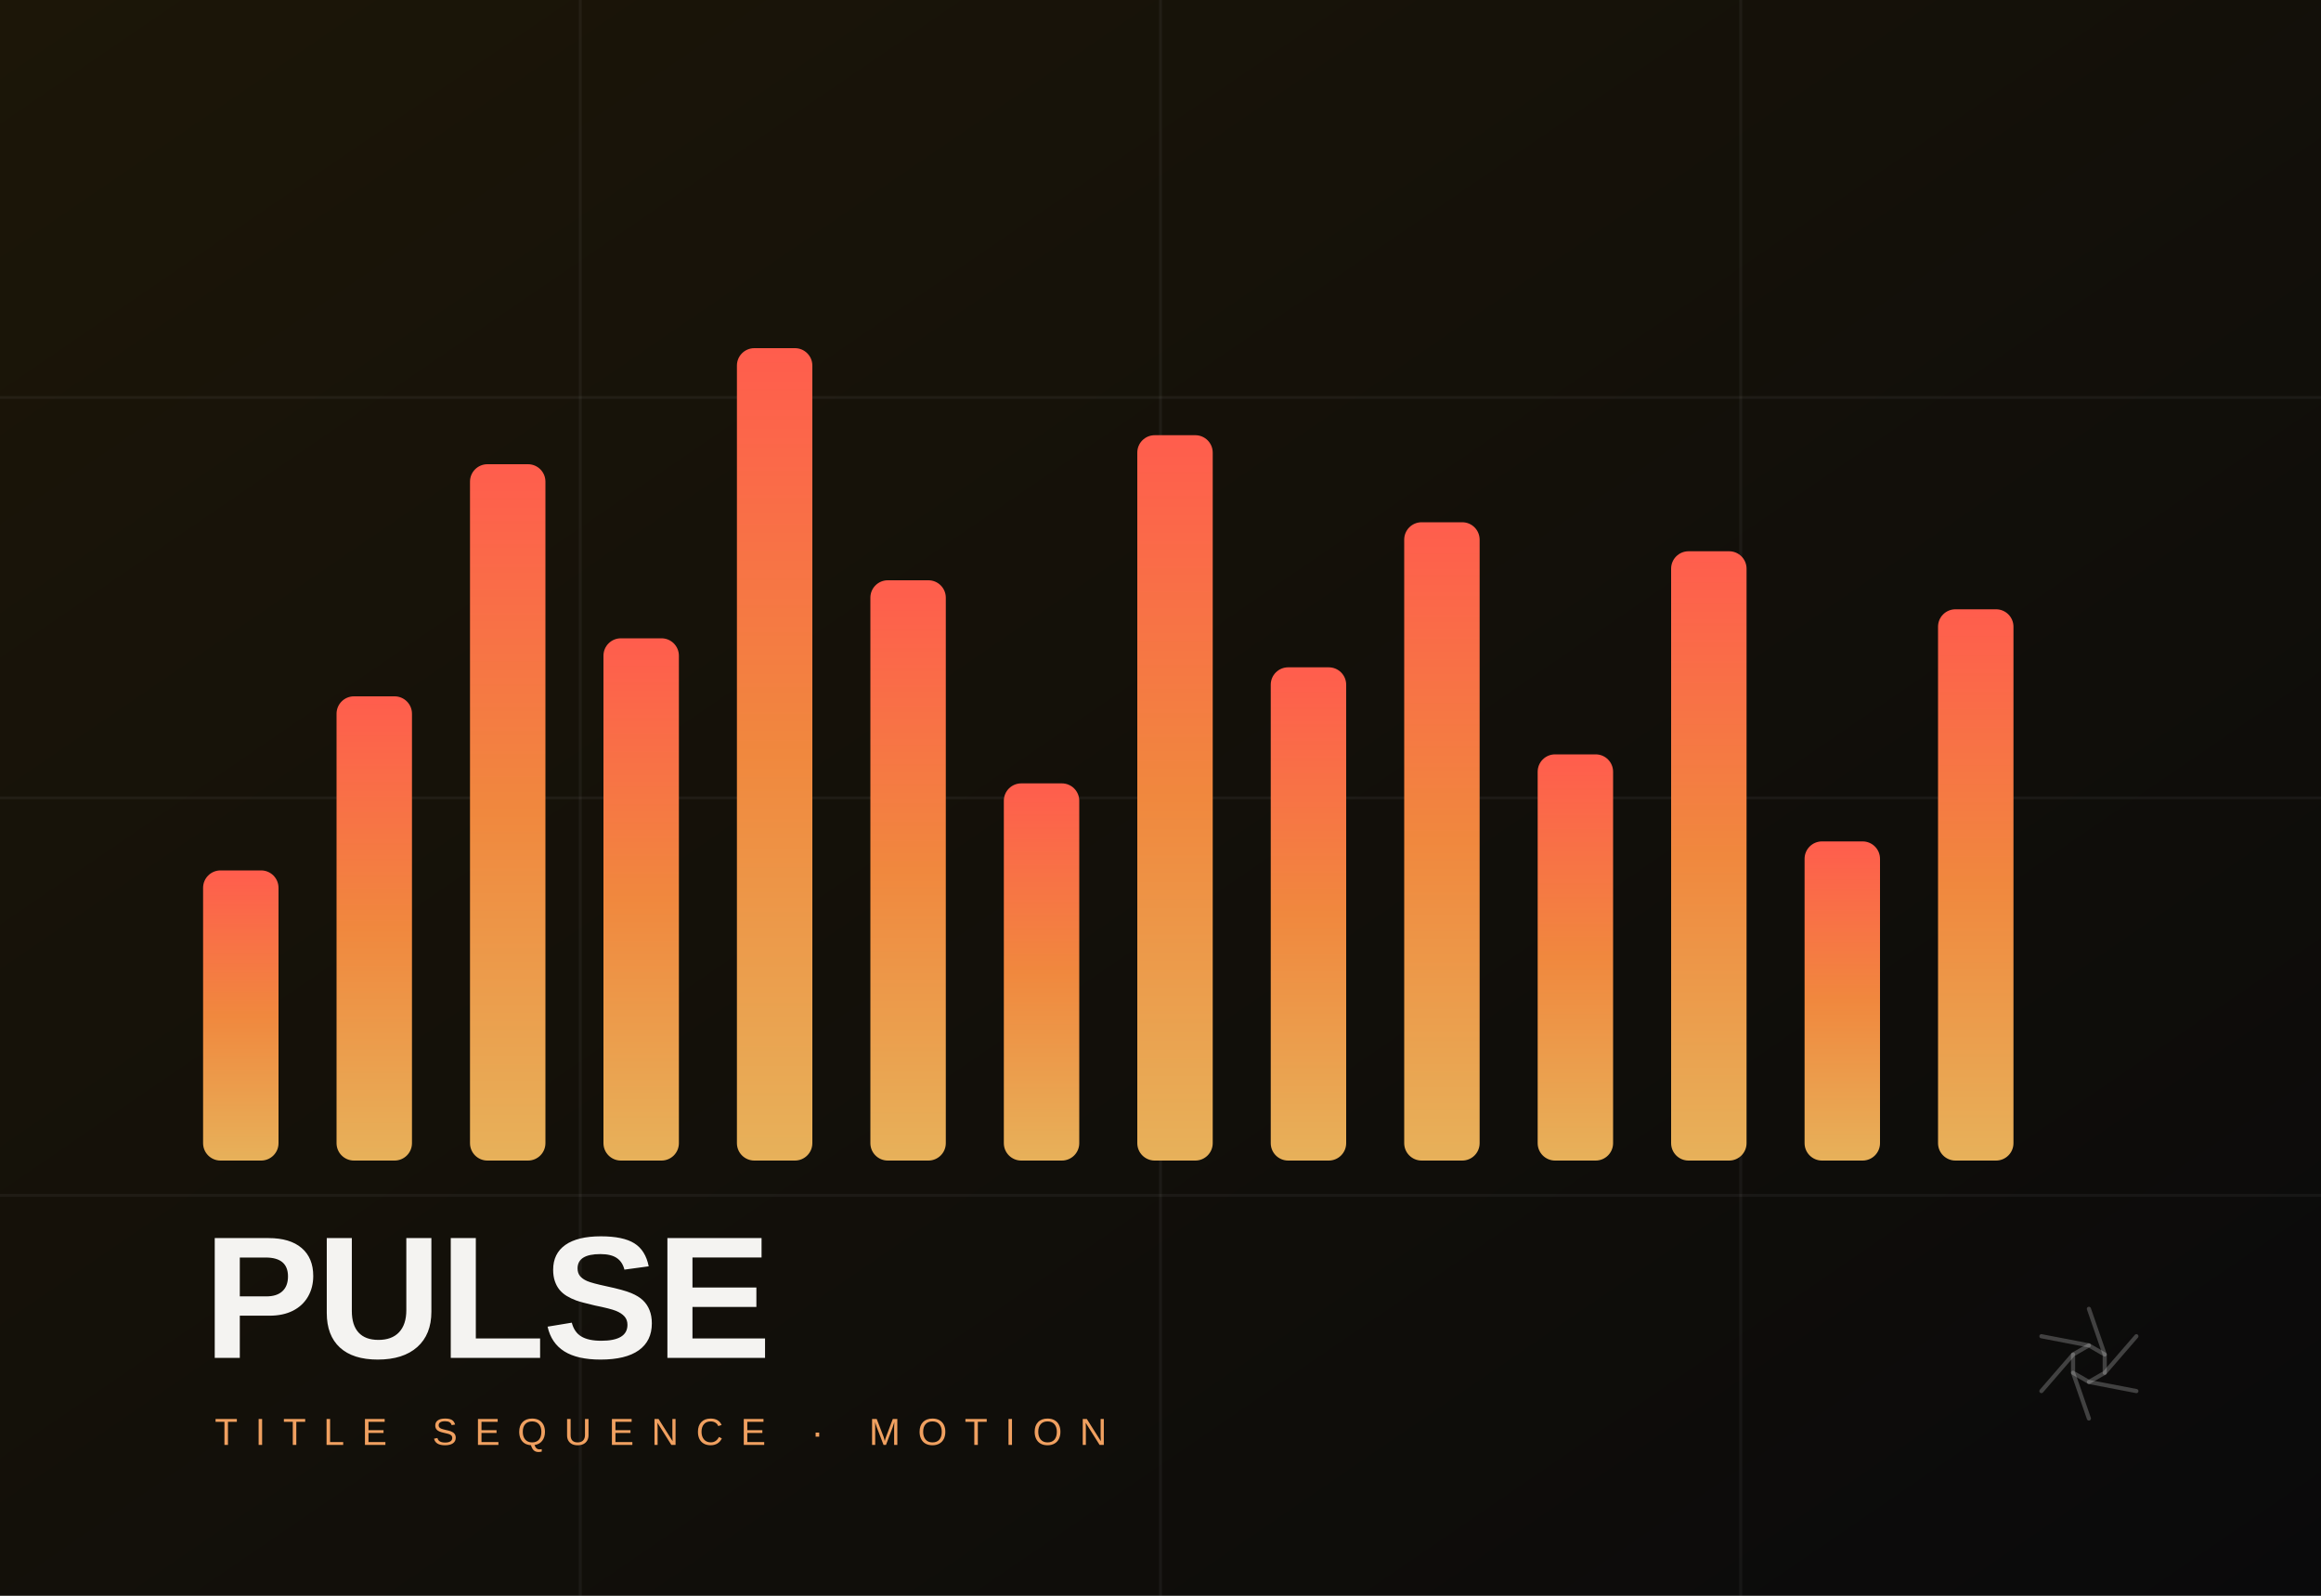
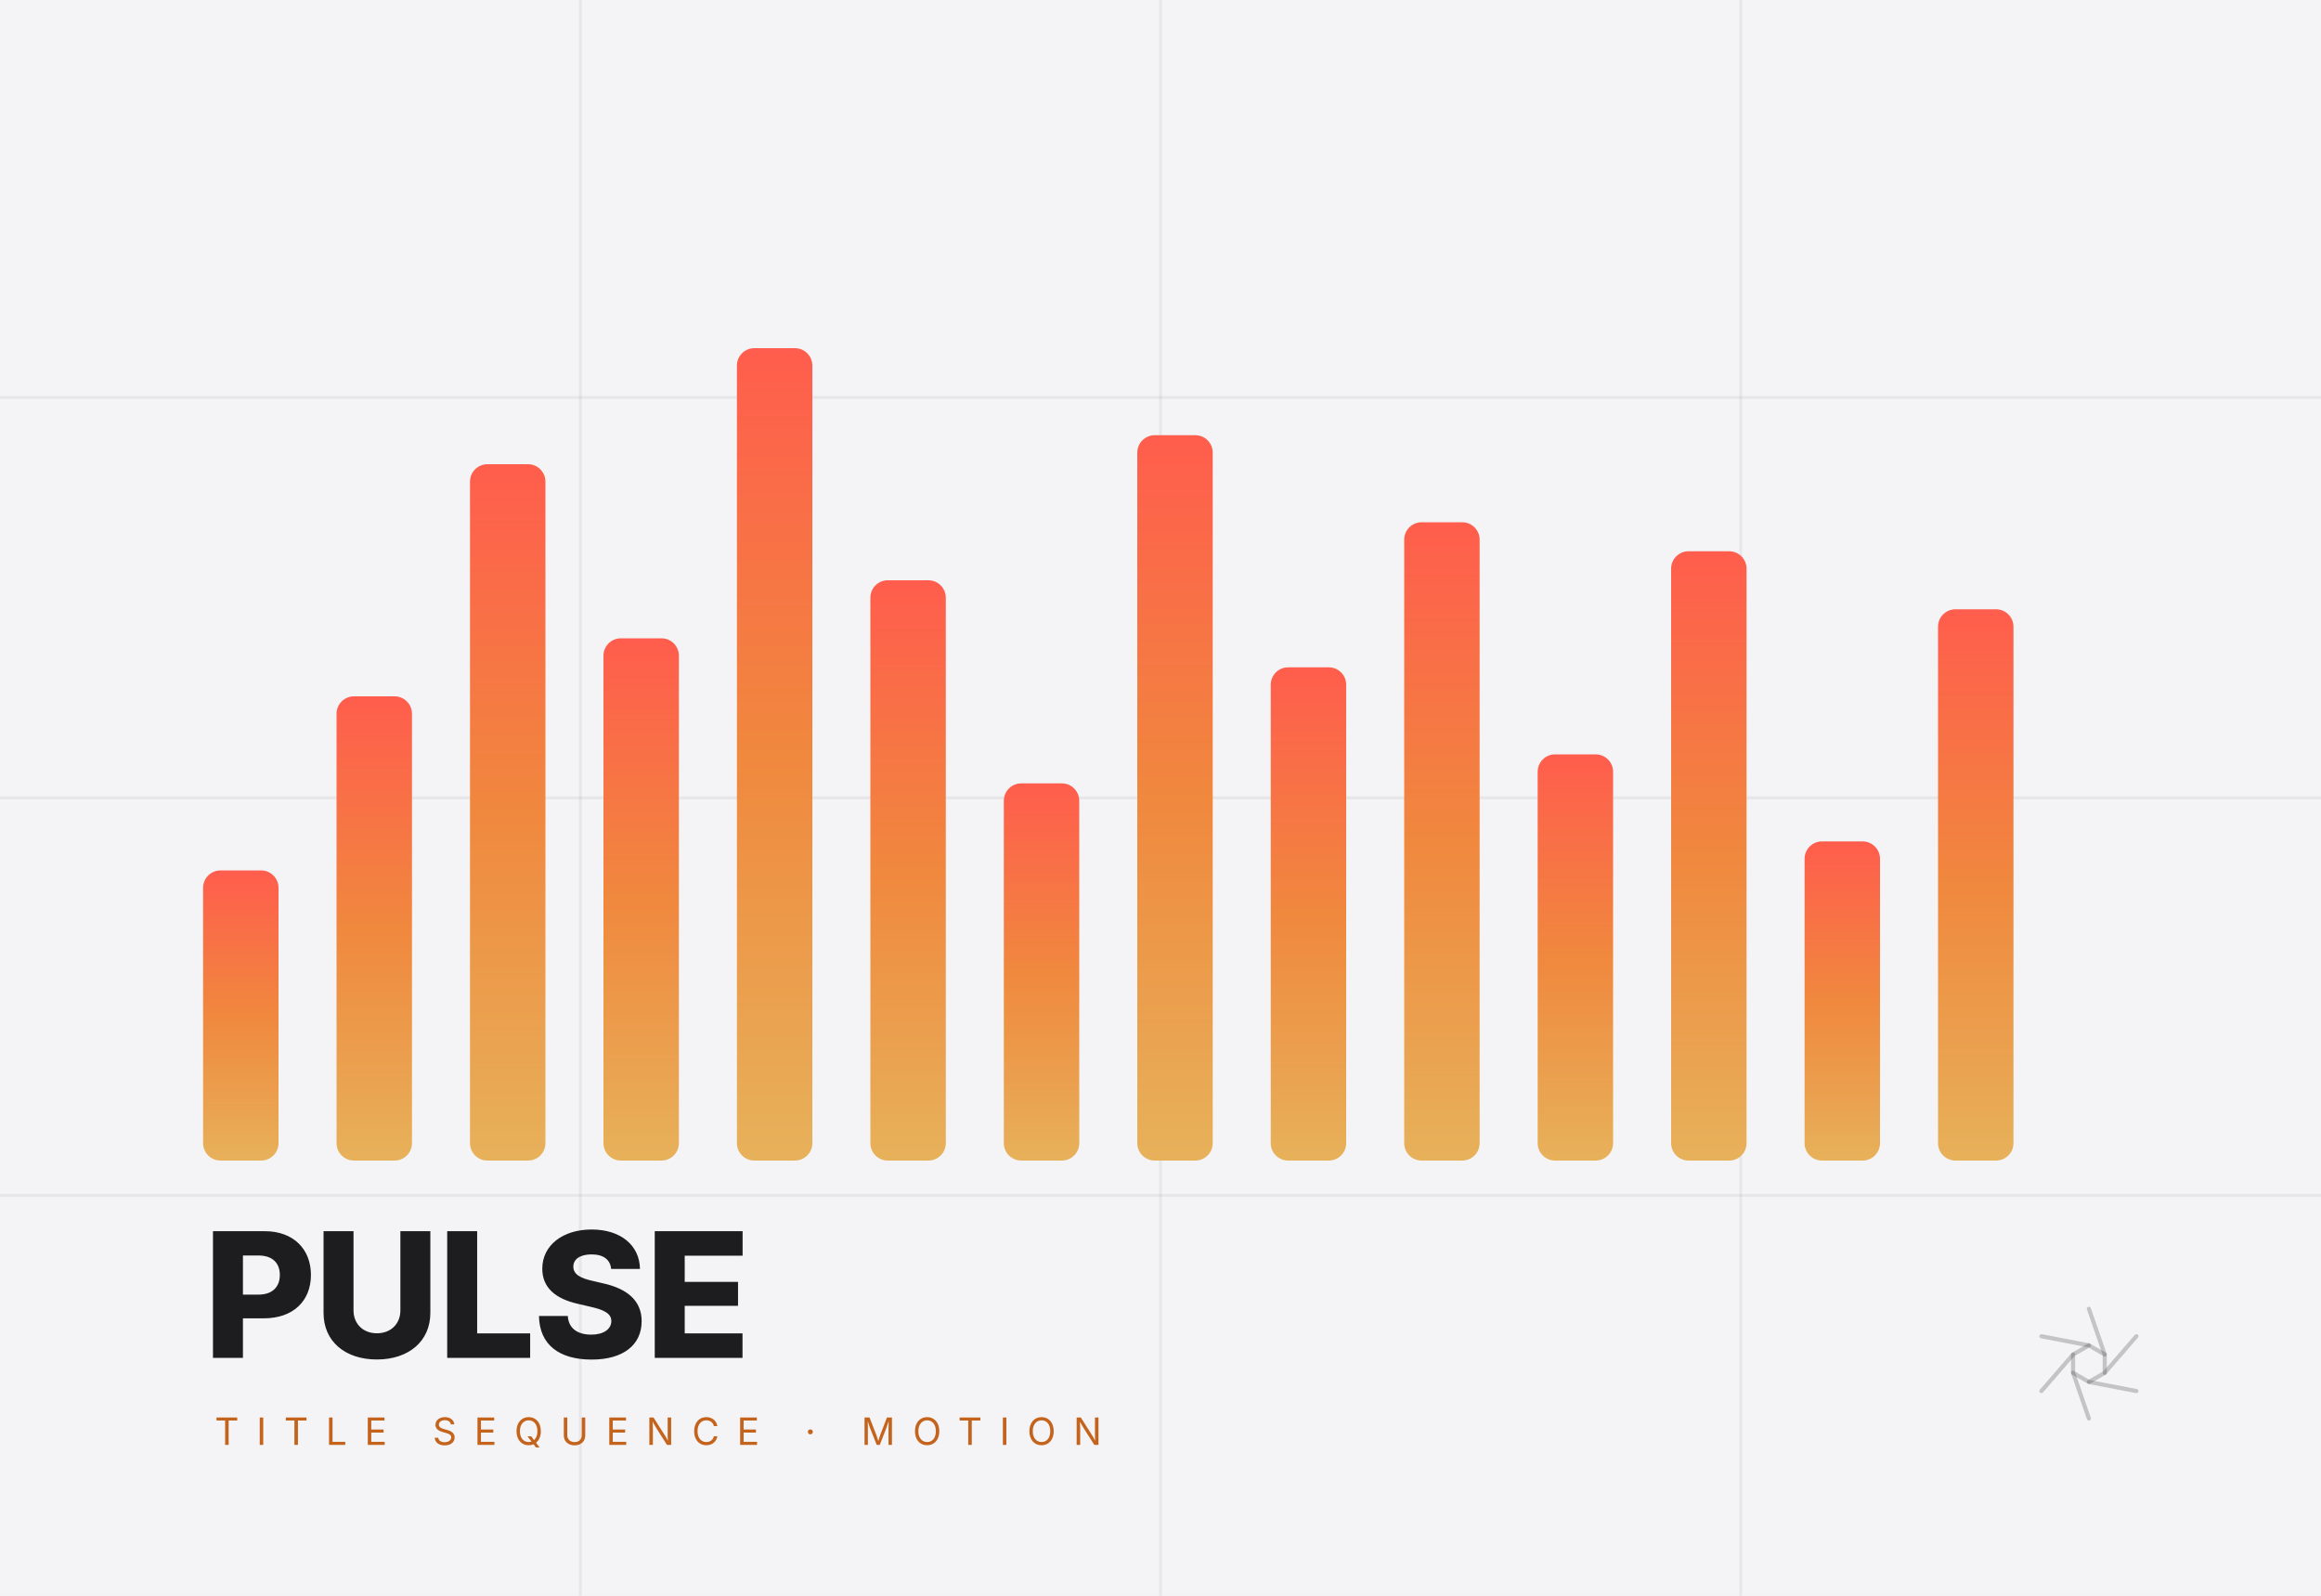
<svg xmlns="http://www.w3.org/2000/svg" viewBox="0 0 800 550" role="img" aria-label="Pulse title sequence">
  <defs>
-     <linearGradient id="pl-bg" x1="0" y1="0" x2="1" y2="1">
-       <stop offset="0" stop-color="#1c1608" />
-       <stop offset="1" stop-color="#0a0a0b" />
-     </linearGradient>
    <linearGradient id="pl-bar" x1="0" y1="1" x2="0" y2="0">
      <stop offset="0" stop-color="#e7b15a" />
      <stop offset="0.5" stop-color="#f0883e" />
      <stop offset="1" stop-color="#ff5d4d" />
    </linearGradient>
  </defs>
-   <rect width="800" height="550" fill="url(#pl-bg)" />
-   <g stroke="#ffffff" stroke-opacity="0.05">
+   <rect width="800" height="550" fill="#f4f4f6" />
+   <g stroke="#1d1d1f" stroke-opacity="0.06">
    <line x1="0" y1="137" x2="800" y2="137" />
    <line x1="0" y1="275" x2="800" y2="275" />
    <line x1="0" y1="412" x2="800" y2="412" />
    <line x1="200" y1="0" x2="200" y2="550" />
    <line x1="400" y1="0" x2="400" y2="550" />
    <line x1="600" y1="0" x2="600" y2="550" />
  </g>
  <g fill="url(#pl-bar)">
    <rect x="70" y="300" width="26" height="100" rx="6" />
    <rect x="116" y="240" width="26" height="160" rx="6" />
    <rect x="162" y="160" width="26" height="240" rx="6" />
    <rect x="208" y="220" width="26" height="180" rx="6" />
    <rect x="254" y="120" width="26" height="280" rx="6" />
    <rect x="300" y="200" width="26" height="200" rx="6" />
    <rect x="346" y="270" width="26" height="130" rx="6" />
    <rect x="392" y="150" width="26" height="250" rx="6" />
    <rect x="438" y="230" width="26" height="170" rx="6" />
    <rect x="484" y="180" width="26" height="220" rx="6" />
    <rect x="530" y="260" width="26" height="140" rx="6" />
    <rect x="576" y="190" width="26" height="210" rx="6" />
    <rect x="622" y="290" width="26" height="110" rx="6" />
    <rect x="668" y="210" width="26" height="190" rx="6" />
  </g>
-   <text x="70" y="468" font-family="Sora, Arial, sans-serif" font-weight="800" font-size="60" letter-spacing="-1" fill="#f4f3f1">PULSE</text>
-   <text x="74" y="498" font-family="Sora, Arial, sans-serif" font-size="13" letter-spacing="6" fill="#f0a060">TITLE SEQUENCE · MOTION</text>
-   <g transform="translate(720 470) scale(0.42) translate(-50 -50)" fill="none" stroke="#ffffff" stroke-opacity="0.22" stroke-width="3.4" stroke-linecap="round" stroke-linejoin="round">
+   <text x="70" y="468" font-family="Inter, Arial, sans-serif" font-weight="800" font-size="60" letter-spacing="-1" fill="#1d1d1f">PULSE</text>
+   <text x="74" y="498" font-family="Inter, Arial, sans-serif" font-size="13" letter-spacing="6" fill="#c4631c">TITLE SEQUENCE · MOTION</text>
+   <g transform="translate(720 470) scale(0.42) translate(-50 -50)" fill="none" stroke="#1d1d1f" stroke-opacity="0.22" stroke-width="3.4" stroke-linecap="round" stroke-linejoin="round">
    <line x1="50" y1="5" x2="62.99" y2="42.5" />
    <line x1="88.97" y1="27.5" x2="62.99" y2="57.5" />
    <line x1="88.97" y1="72.5" x2="50" y2="65" />
    <line x1="50" y1="95" x2="37.01" y2="57.5" />
    <line x1="11.03" y1="72.5" x2="37.01" y2="42.5" />
    <line x1="11.03" y1="27.5" x2="50" y2="35" />
    <path d="M 50 35 L 62.99 42.5 L 62.99 57.5 L 50 65 L 37.01 57.5 L 37.01 42.5 Z" />
  </g>
</svg>
